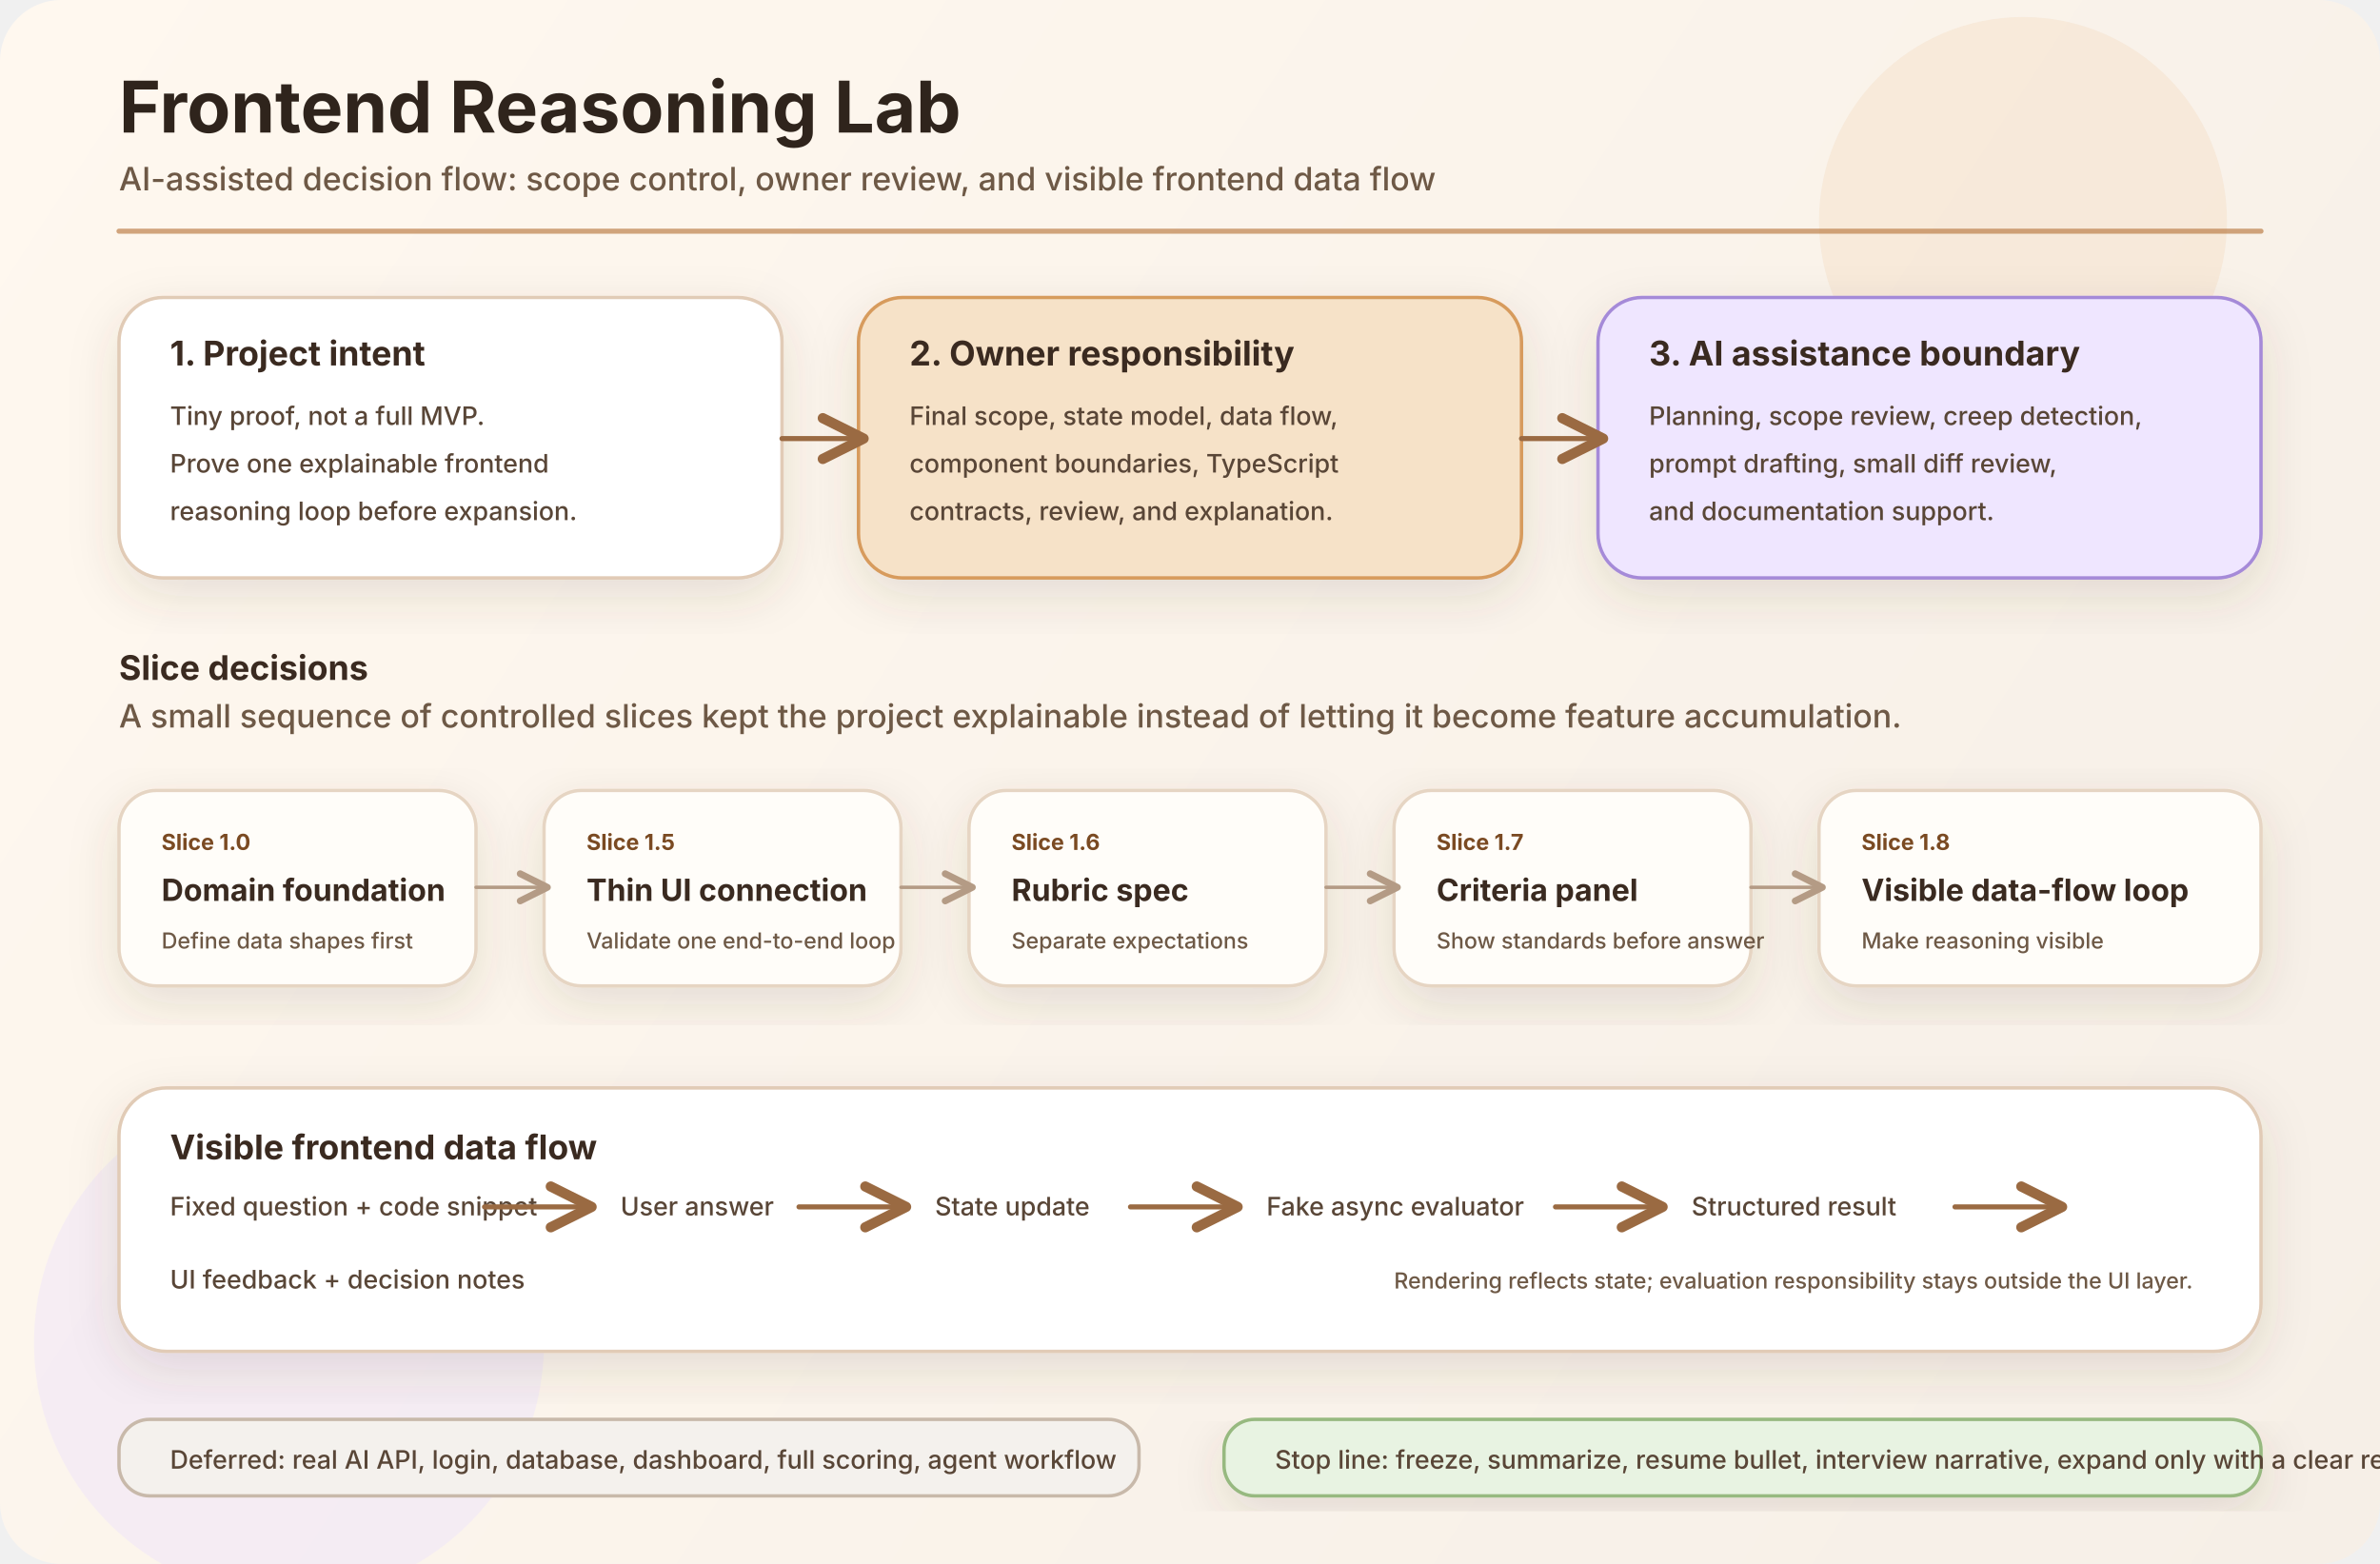
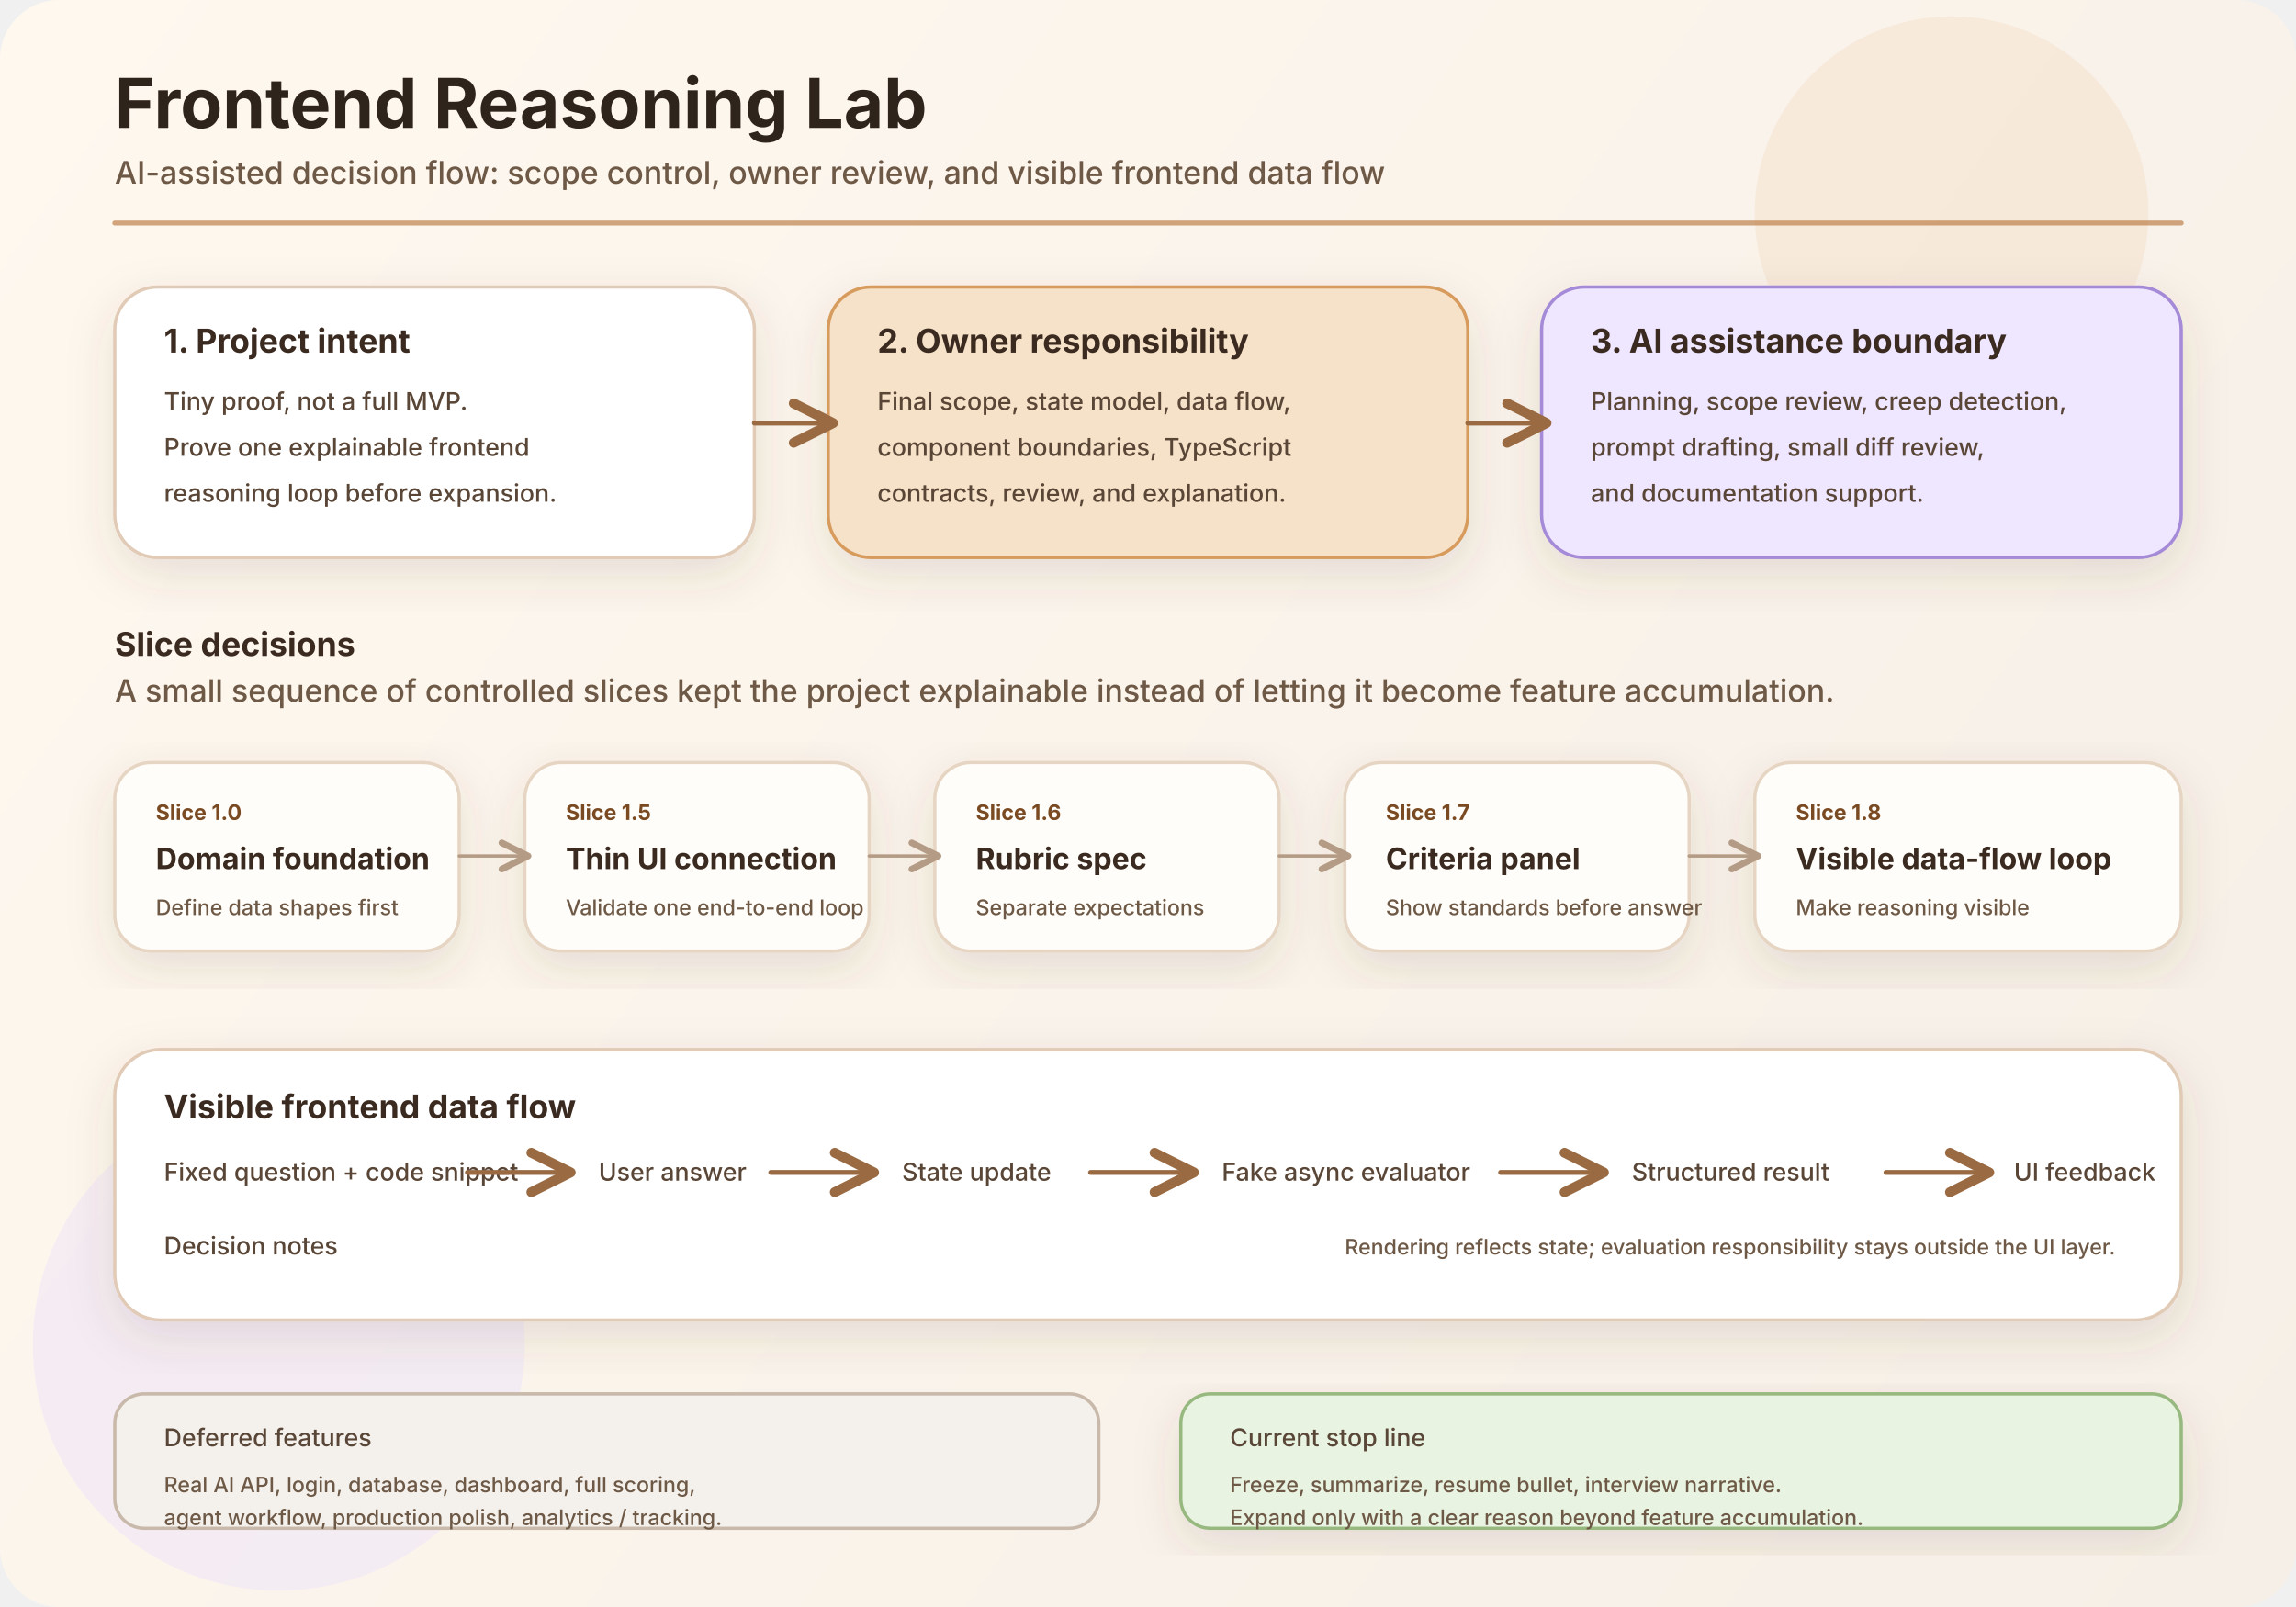
- <svg xmlns="http://www.w3.org/2000/svg" width="1400" height="920" viewBox="0 0 1400 920" fill="none" role="img" aria-labelledby="title desc">
+ <svg xmlns="http://www.w3.org/2000/svg" width="1400" height="980" viewBox="0 0 1400 980" fill="none" role="img" aria-labelledby="title desc">
  <defs>
-     <linearGradient id="bg" x1="0" y1="0" x2="1400" y2="920" gradientUnits="userSpaceOnUse">
+     <linearGradient id="bg" x1="0" y1="0" x2="1400" y2="980" gradientUnits="userSpaceOnUse">
      <stop offset="0" stop-color="#FFF8EF" />
      <stop offset="1" stop-color="#F6EFE7" />
    </linearGradient>
    <filter id="shadow" x="-20%" y="-20%" width="140%" height="140%">
      <feDropShadow dx="0" dy="10" stdDeviation="14" flood-color="#5B4636" flood-opacity="0.13" />
    </filter>
    <style>
      .title { font: 700 42px Inter, ui-sans-serif, system-ui, -apple-system, BlinkMacSystemFont, "Segoe UI", sans-serif; fill: #2F241C; }
      .subtitle { font: 500 19px Inter, ui-sans-serif, system-ui, -apple-system, BlinkMacSystemFont, "Segoe UI", sans-serif; fill: #6E5946; }
      .section-title { font: 700 20px Inter, ui-sans-serif, system-ui, -apple-system, BlinkMacSystemFont, "Segoe UI", sans-serif; fill: #3A2A20; }
      .card-title { font: 700 18px Inter, ui-sans-serif, system-ui, -apple-system, BlinkMacSystemFont, "Segoe UI", sans-serif; fill: #3A2A20; }
      .body { font: 500 15px Inter, ui-sans-serif, system-ui, -apple-system, BlinkMacSystemFont, "Segoe UI", sans-serif; fill: #594637; }
      .small { font: 500 13px Inter, ui-sans-serif, system-ui, -apple-system, BlinkMacSystemFont, "Segoe UI", sans-serif; fill: #6E5946; }
      .pill { font: 700 13px Inter, ui-sans-serif, system-ui, -apple-system, BlinkMacSystemFont, "Segoe UI", sans-serif; fill: #7A4A22; }
      .node { fill: #FFFFFF; stroke: #E1CBB6; stroke-width: 2; filter: url(#shadow); }
      .node-soft { fill: #FFFDF9; stroke: #E6D5C3; stroke-width: 2; filter: url(#shadow); }
      .owner { fill: #F6E2C8; stroke: #D79B5D; stroke-width: 2; }
      .ai { fill: #EFE6FF; stroke: #A58AD8; stroke-width: 2; }
      .defer { fill: #F4F1ED; stroke: #C8B9AA; stroke-width: 2; }
      .accent-line { stroke: #B9783F; stroke-width: 3; stroke-linecap: round; }
-       .muted-line { stroke: #C7B4A1; stroke-width: 2.5; stroke-linecap: round; }
      .arrow { stroke: #9A6A42; stroke-width: 3; stroke-linecap: round; stroke-linejoin: round; marker-end: url(#arrowhead); }
      .thin-arrow { stroke: #B49B85; stroke-width: 2; stroke-linecap: round; stroke-linejoin: round; marker-end: url(#arrowhead-soft); }
    </style>
    <marker id="arrowhead" markerWidth="12" markerHeight="12" refX="9" refY="6" orient="auto">
      <path d="M2 2L10 6L2 10" stroke="#9A6A42" stroke-width="2" fill="none" stroke-linecap="round" stroke-linejoin="round" />
    </marker>
    <marker id="arrowhead-soft" markerWidth="12" markerHeight="12" refX="9" refY="6" orient="auto">
      <path d="M2 2L10 6L2 10" stroke="#B49B85" stroke-width="2" fill="none" stroke-linecap="round" stroke-linejoin="round" />
    </marker>
  </defs>
-   <rect width="1400" height="920" rx="36" fill="url(#bg)" />
+   <rect width="1400" height="980" rx="36" fill="url(#bg)" />
  <circle cx="1190" cy="130" r="120" fill="#F1D5B8" opacity="0.32" />
-   <circle cx="170" cy="790" r="150" fill="#E9DDFF" opacity="0.35" />
+   <circle cx="170" cy="820" r="150" fill="#E9DDFF" opacity="0.35" />
  <text x="70" y="78" class="title">Frontend Reasoning Lab</text>
  <text x="70" y="112" class="subtitle">AI-assisted decision flow: scope control, owner review, and visible frontend data flow</text>
  <line x1="70" y1="136" x2="1330" y2="136" class="accent-line" opacity="0.65" />
  <rect x="70" y="175" width="390" height="165" rx="26" class="node" />
  <text x="100" y="215" class="section-title">1. Project intent</text>
  <text x="100" y="250" class="body">Tiny proof, not a full MVP.</text>
  <text x="100" y="278" class="body">Prove one explainable frontend</text>
  <text x="100" y="306" class="body">reasoning loop before expansion.</text>
  <rect x="505" y="175" width="390" height="165" rx="26" class="owner" filter="url(#shadow)" />
  <text x="535" y="215" class="section-title">2. Owner responsibility</text>
  <text x="535" y="250" class="body">Final scope, state model, data flow,</text>
  <text x="535" y="278" class="body">component boundaries, TypeScript</text>
  <text x="535" y="306" class="body">contracts, review, and explanation.</text>
  <rect x="940" y="175" width="390" height="165" rx="26" class="ai" filter="url(#shadow)" />
  <text x="970" y="215" class="section-title">3. AI assistance boundary</text>
  <text x="970" y="250" class="body">Planning, scope review, creep detection,</text>
  <text x="970" y="278" class="body">prompt drafting, small diff review,</text>
  <text x="970" y="306" class="body">and documentation support.</text>
  <path d="M460 258H505" class="arrow" />
  <path d="M895 258H940" class="arrow" />
  <text x="70" y="400" class="section-title">Slice decisions</text>
  <text x="70" y="428" class="subtitle">A small sequence of controlled slices kept the project explainable instead of letting it become feature accumulation.</text>
  <rect x="70" y="465" width="210" height="115" rx="22" class="node-soft" />
  <text x="95" y="500" class="pill">Slice 1.0</text>
  <text x="95" y="530" class="card-title">Domain foundation</text>
  <text x="95" y="558" class="small">Define data shapes first</text>
  <rect x="320" y="465" width="210" height="115" rx="22" class="node-soft" />
  <text x="345" y="500" class="pill">Slice 1.5</text>
  <text x="345" y="530" class="card-title">Thin UI connection</text>
  <text x="345" y="558" class="small">Validate one end-to-end loop</text>
  <rect x="570" y="465" width="210" height="115" rx="22" class="node-soft" />
  <text x="595" y="500" class="pill">Slice 1.6</text>
  <text x="595" y="530" class="card-title">Rubric spec</text>
  <text x="595" y="558" class="small">Separate expectations</text>
  <rect x="820" y="465" width="210" height="115" rx="22" class="node-soft" />
  <text x="845" y="500" class="pill">Slice 1.7</text>
  <text x="845" y="530" class="card-title">Criteria panel</text>
  <text x="845" y="558" class="small">Show standards before answer</text>
  <rect x="1070" y="465" width="260" height="115" rx="22" class="node-soft" />
  <text x="1095" y="500" class="pill">Slice 1.8</text>
  <text x="1095" y="530" class="card-title">Visible data-flow loop</text>
  <text x="1095" y="558" class="small">Make reasoning visible</text>
  <path d="M280 522H320" class="thin-arrow" />
  <path d="M530 522H570" class="thin-arrow" />
  <path d="M780 522H820" class="thin-arrow" />
  <path d="M1030 522H1070" class="thin-arrow" />
-   <rect x="70" y="640" width="1260" height="155" rx="28" class="node" />
+   <rect x="70" y="640" width="1260" height="165" rx="28" class="node" />
  <text x="100" y="682" class="section-title">Visible frontend data flow</text>
-   <text x="100" y="715" class="body">Fixed question + code snippet</text>
-   <path d="M285 710H345" class="arrow" />
-   <text x="365" y="715" class="body">User answer</text>
-   <path d="M470 710H530" class="arrow" />
-   <text x="550" y="715" class="body">State update</text>
-   <path d="M665 710H725" class="arrow" />
-   <text x="745" y="715" class="body">Fake async evaluator</text>
-   <path d="M915 710H975" class="arrow" />
-   <text x="995" y="715" class="body">Structured result</text>
-   <path d="M1150 710H1210" class="arrow" />
-   <text x="100" y="758" class="body">UI feedback + decision notes</text>
-   <text x="820" y="758" class="small">Rendering reflects state; evaluation responsibility stays outside the UI layer.</text>
-   <rect x="70" y="835" width="600" height="45" rx="18" class="defer" />
-   <text x="100" y="864" class="body">Deferred: real AI API, login, database, dashboard, full scoring, agent workflow</text>
-   <rect x="720" y="835" width="610" height="45" rx="18" fill="#E8F3E2" stroke="#97B980" stroke-width="2" filter="url(#shadow)" />
-   <text x="750" y="864" class="body">Stop line: freeze, summarize, resume bullet, interview narrative, expand only with a clear reason</text>
+   <text x="100" y="720" class="body">Fixed question + code snippet</text>
+   <path d="M285 715H345" class="arrow" />
+   <text x="365" y="720" class="body">User answer</text>
+   <path d="M470 715H530" class="arrow" />
+   <text x="550" y="720" class="body">State update</text>
+   <path d="M665 715H725" class="arrow" />
+   <text x="745" y="720" class="body">Fake async evaluator</text>
+   <path d="M915 715H975" class="arrow" />
+   <text x="995" y="720" class="body">Structured result</text>
+   <path d="M1150 715H1210" class="arrow" />
+   <text x="1228" y="720" class="body">UI feedback</text>
+   <text x="100" y="765" class="body">Decision notes</text>
+   <text x="820" y="765" class="small">Rendering reflects state; evaluation responsibility stays outside the UI layer.</text>
+   <rect x="70" y="850" width="600" height="82" rx="18" class="defer" />
+   <text x="100" y="882" class="body">Deferred features</text>
+   <text x="100" y="910" class="small">Real AI API, login, database, dashboard, full scoring,</text>
+   <text x="100" y="930" class="small">agent workflow, production polish, analytics / tracking.</text>
+   <rect x="720" y="850" width="610" height="82" rx="18" fill="#E8F3E2" stroke="#97B980" stroke-width="2" filter="url(#shadow)" />
+   <text x="750" y="882" class="body">Current stop line</text>
+   <text x="750" y="910" class="small">Freeze, summarize, resume bullet, interview narrative.</text>
+   <text x="750" y="930" class="small">Expand only with a clear reason beyond feature accumulation.</text>
</svg>
